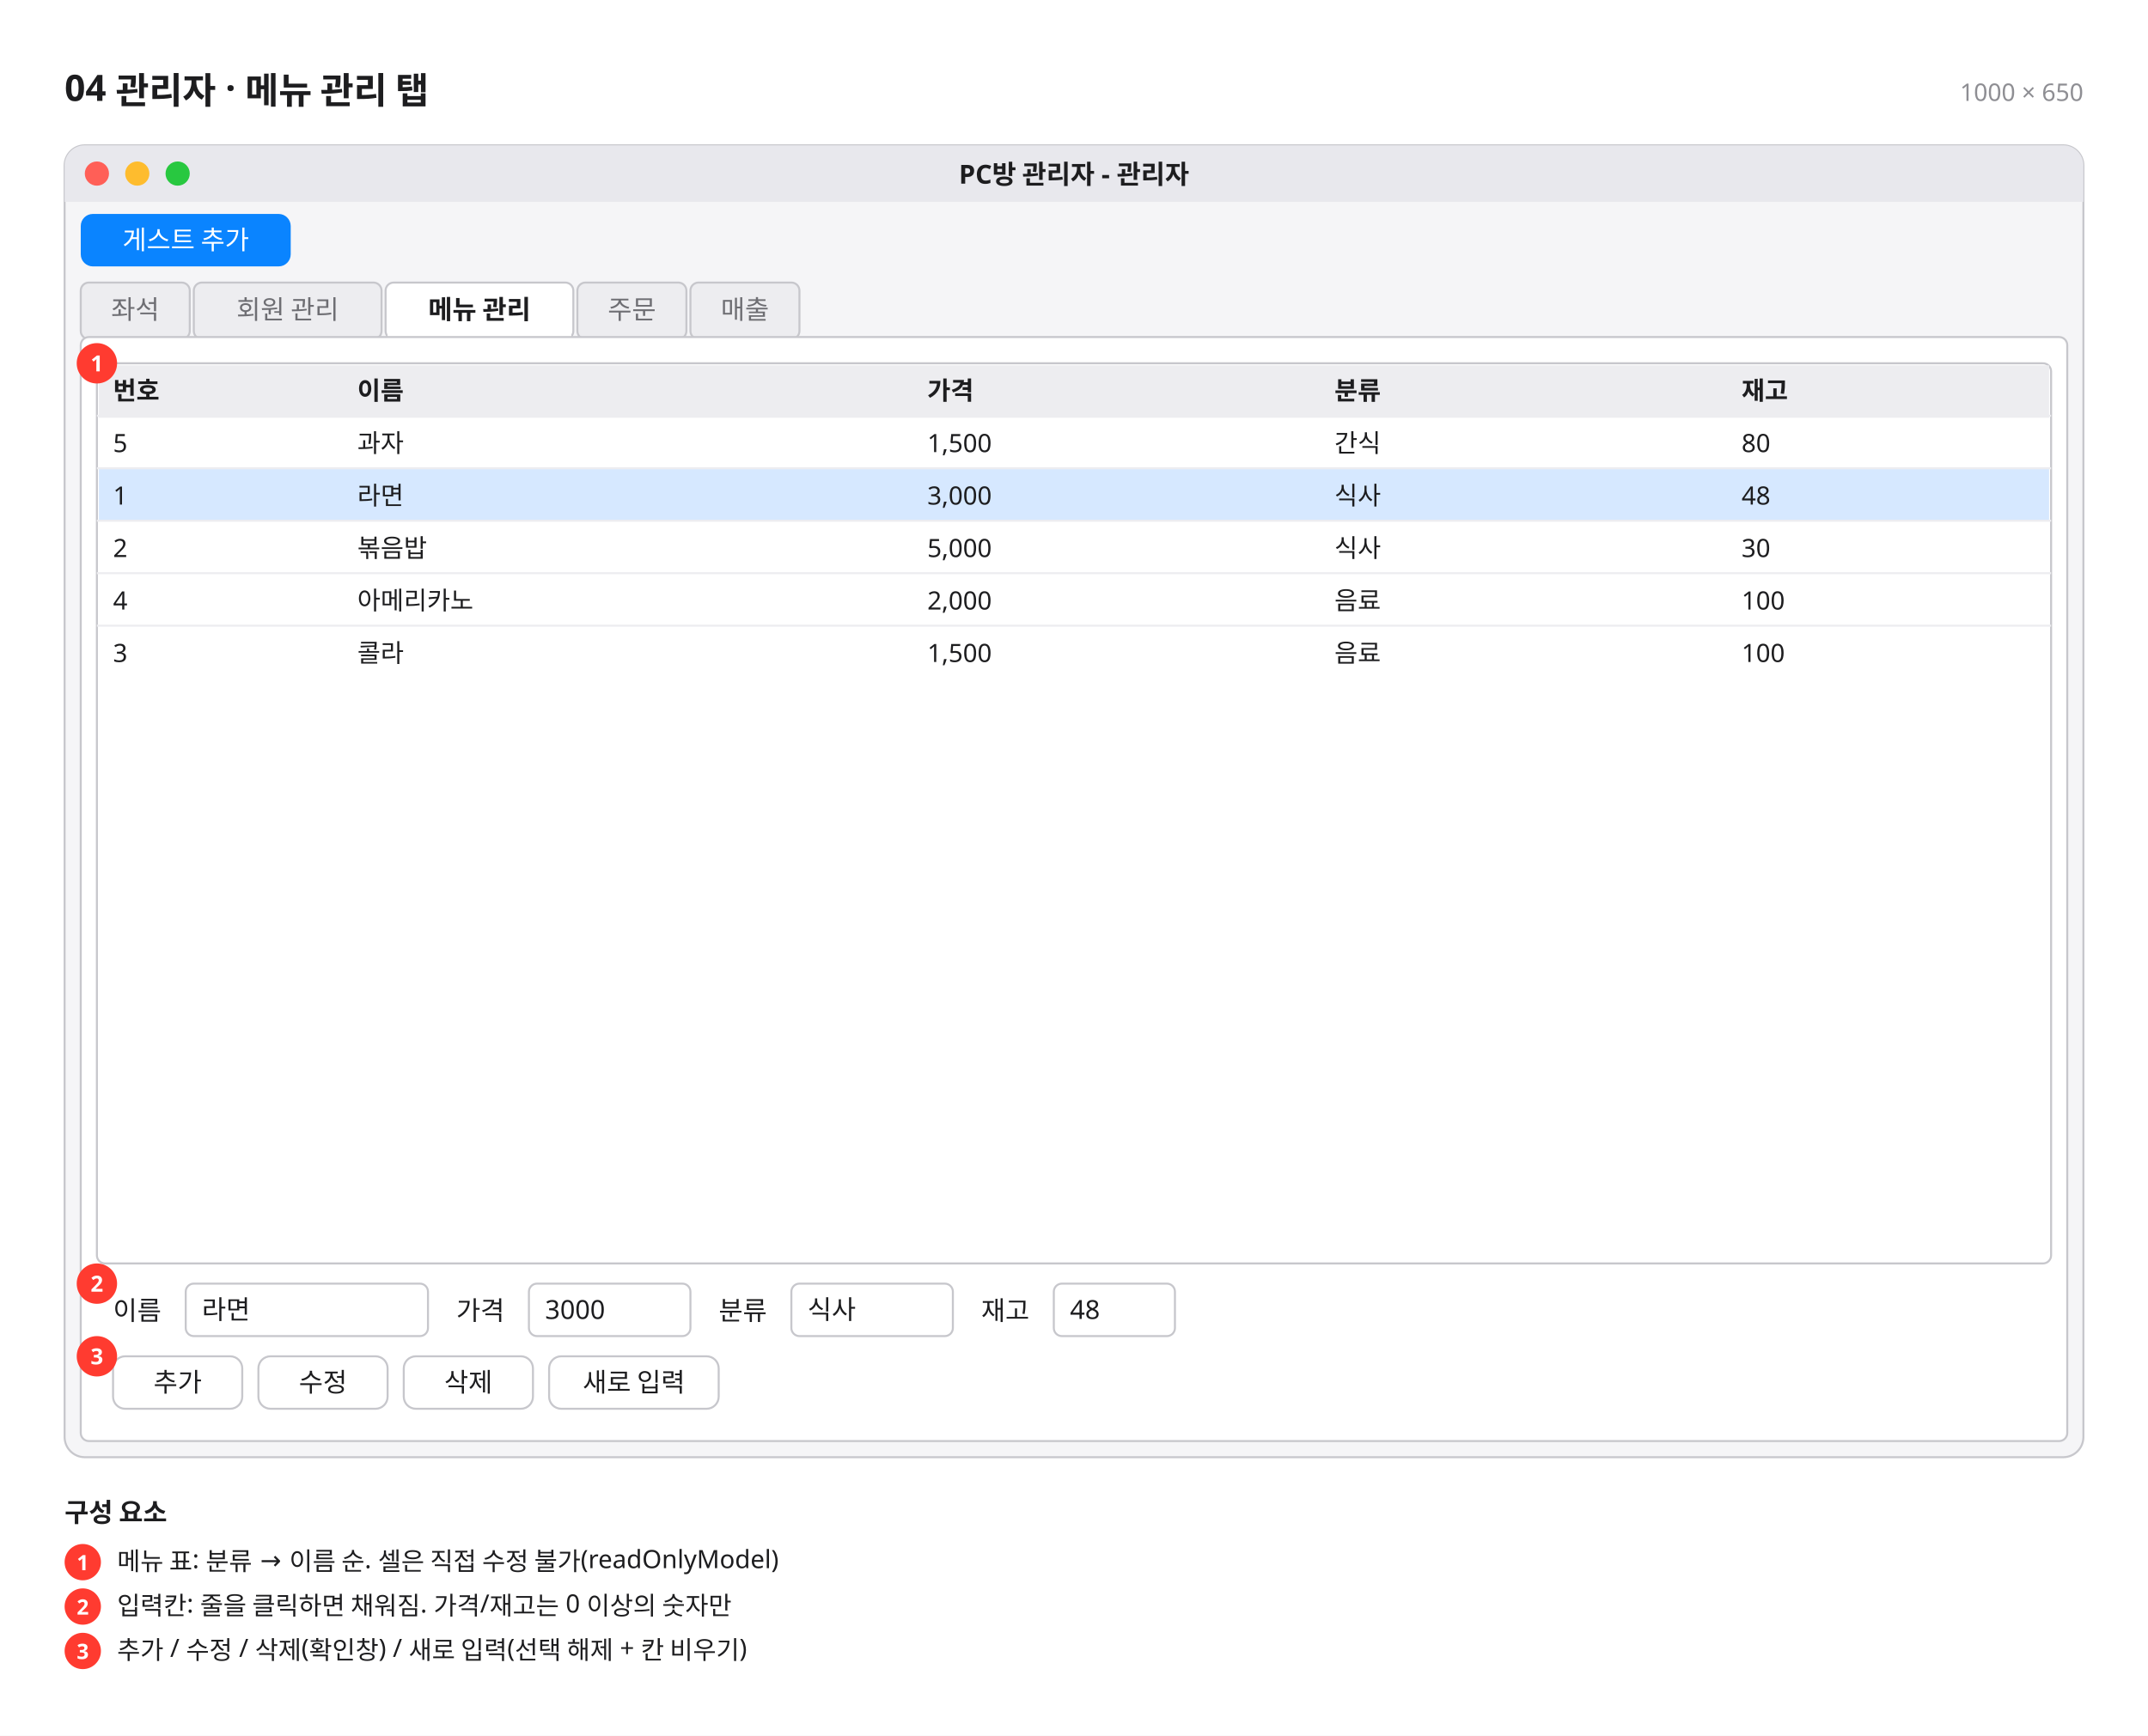
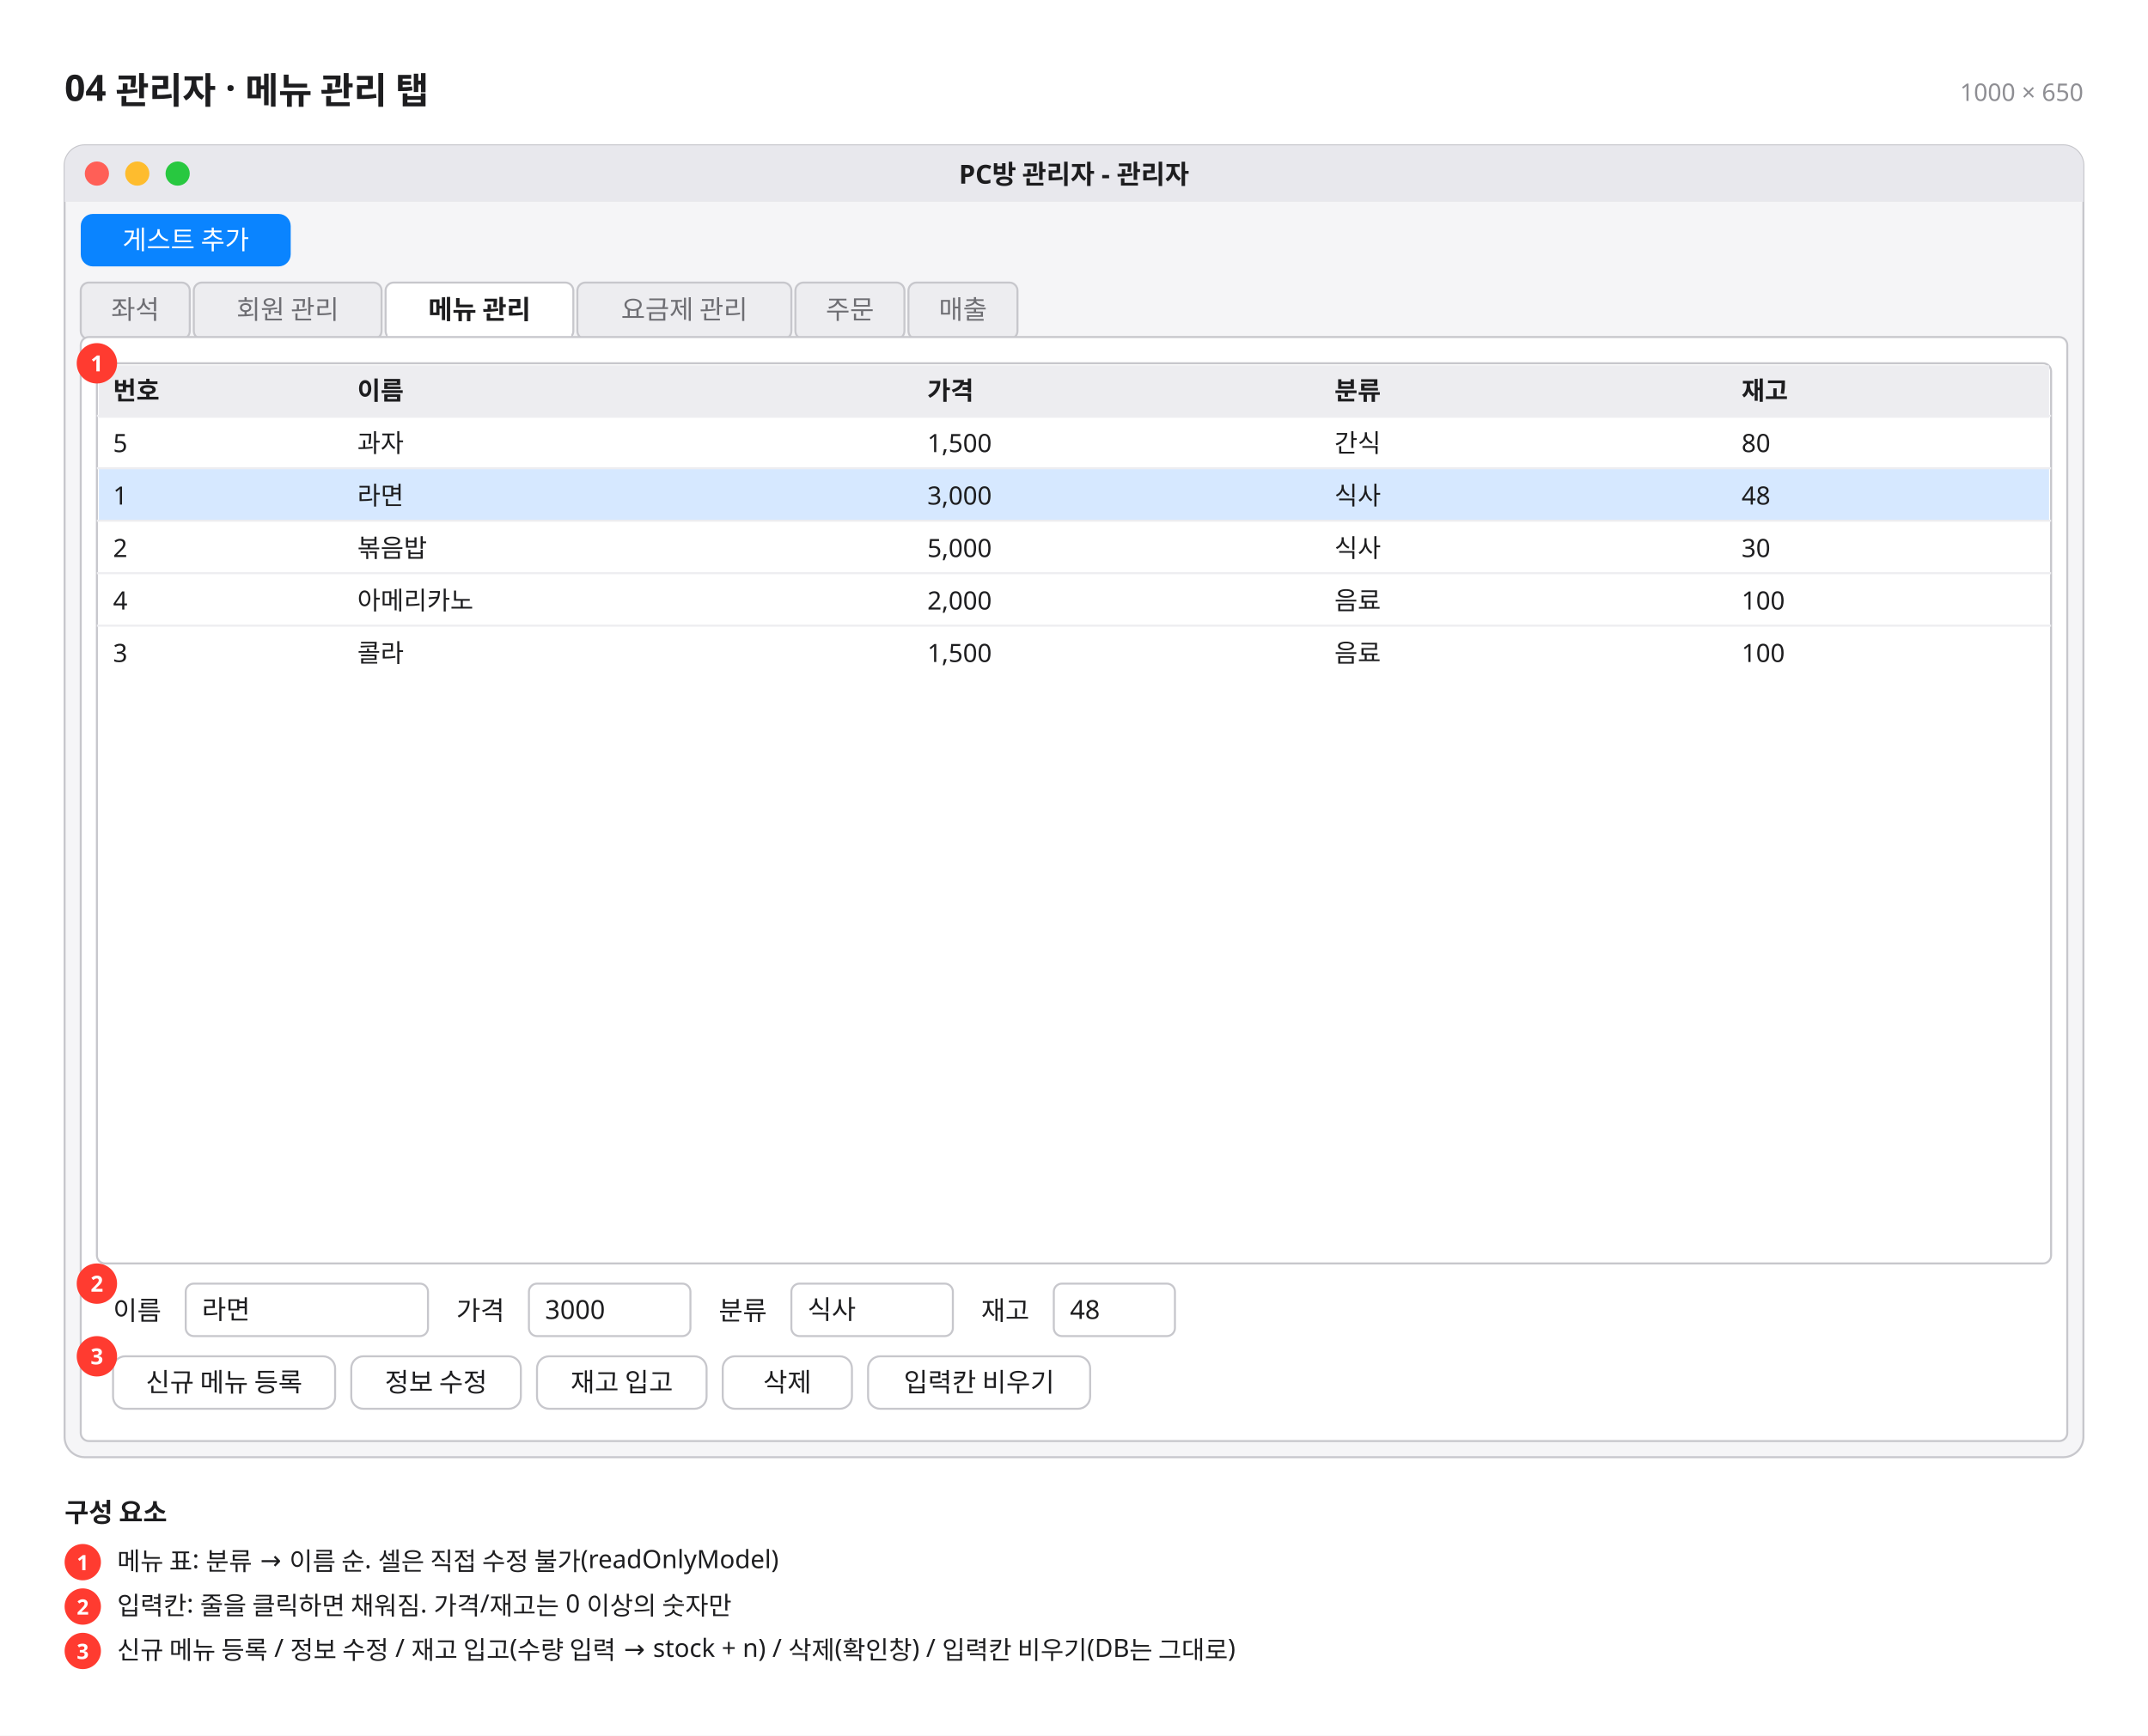
<svg xmlns="http://www.w3.org/2000/svg" width="1064" height="860" viewBox="0 0 1064 860">
  <rect width="1064" height="860" fill="#FFFFFF" />
  <text x="32" y="50" font-family="Apple SD Gothic Neo, Malgun Gothic, Noto Sans KR, sans-serif" font-size="18" font-weight="700" fill="#1D1D1F">04 관리자 · 메뉴 관리 탭</text>
  <text x="1032" y="50" font-family="Apple SD Gothic Neo, Malgun Gothic, Noto Sans KR, sans-serif" font-size="12" text-anchor="end" fill="#8E8E93">1000 × 650</text>
  <g id="창">
    <rect x="32" y="72" width="1000" height="650" rx="10" fill="#F5F5F7" stroke="#C7C7CC" />
    <path d="M32 100V82a10 10 0 0 1 10 -10H1022a10 10 0 0 1 10 10V100Z" fill="#E8E8ED" />
    <circle cx="48" cy="86" r="6" fill="#FF5F57" />
    <circle cx="68" cy="86" r="6" fill="#FEBC2E" />
    <circle cx="88" cy="86" r="6" fill="#28C840" />
    <text x="532.0" y="91" font-family="Apple SD Gothic Neo, Malgun Gothic, Noto Sans KR, sans-serif" font-size="13" font-weight="600" text-anchor="middle" fill="#1D1D1F">PC방 관리자 - 관리자</text>
  </g>
  <g id="내용">
    <g id="JButton 게스트 추가">
      <rect x="40" y="106" width="104" height="26" rx="6" fill="#0A84FF" />
      <text x="92.0" y="123.5" font-family="Apple SD Gothic Neo, Malgun Gothic, Noto Sans KR, sans-serif" font-size="13" font-weight="500" text-anchor="middle" fill="#FFFFFF">게스트 추가</text>
    </g>
    <g id="JTabbedPane 탭">
      <rect x="40" y="140" width="54" height="28" rx="4" fill="#EDEDF0" stroke="#C7C7CC" stroke-width="1" />
      <text x="67.0" y="158" font-family="Apple SD Gothic Neo, Malgun Gothic, Noto Sans KR, sans-serif" font-size="13" font-weight="400" text-anchor="middle" fill="#6E6E73">좌석</text>
      <rect x="96" y="140" width="93" height="28" rx="4" fill="#EDEDF0" stroke="#C7C7CC" stroke-width="1" />
      <text x="142.5" y="158" font-family="Apple SD Gothic Neo, Malgun Gothic, Noto Sans KR, sans-serif" font-size="13" font-weight="400" text-anchor="middle" fill="#6E6E73">회원 관리</text>
      <rect x="191" y="140" width="93" height="28" rx="4" fill="#FFFFFF" stroke="#C7C7CC" stroke-width="1" />
      <rect x="192" y="164" width="91" height="6" rx="0" fill="#FFFFFF" />
      <text x="237.5" y="158" font-family="Apple SD Gothic Neo, Malgun Gothic, Noto Sans KR, sans-serif" font-size="13" font-weight="600" text-anchor="middle" fill="#1D1D1F">메뉴 관리</text>
-       <rect x="286" y="140" width="54" height="28" rx="4" fill="#EDEDF0" stroke="#C7C7CC" stroke-width="1" />
-       <text x="313.0" y="158" font-family="Apple SD Gothic Neo, Malgun Gothic, Noto Sans KR, sans-serif" font-size="13" font-weight="400" text-anchor="middle" fill="#6E6E73">주문</text>
-       <rect x="342" y="140" width="54" height="28" rx="4" fill="#EDEDF0" stroke="#C7C7CC" stroke-width="1" />
-       <text x="369.0" y="158" font-family="Apple SD Gothic Neo, Malgun Gothic, Noto Sans KR, sans-serif" font-size="13" font-weight="400" text-anchor="middle" fill="#6E6E73">매출</text>
+       <rect x="286" y="140" width="106" height="28" rx="4" fill="#EDEDF0" stroke="#C7C7CC" stroke-width="1" />
+       <text x="339.0" y="158" font-family="Apple SD Gothic Neo, Malgun Gothic, Noto Sans KR, sans-serif" font-size="13" font-weight="400" text-anchor="middle" fill="#6E6E73">요금제 관리</text>
+       <rect x="394" y="140" width="54" height="28" rx="4" fill="#EDEDF0" stroke="#C7C7CC" stroke-width="1" />
+       <text x="421.0" y="158" font-family="Apple SD Gothic Neo, Malgun Gothic, Noto Sans KR, sans-serif" font-size="13" font-weight="400" text-anchor="middle" fill="#6E6E73">주문</text>
+       <rect x="450" y="140" width="54" height="28" rx="4" fill="#EDEDF0" stroke="#C7C7CC" stroke-width="1" />
+       <text x="477.0" y="158" font-family="Apple SD Gothic Neo, Malgun Gothic, Noto Sans KR, sans-serif" font-size="13" font-weight="400" text-anchor="middle" fill="#6E6E73">매출</text>
    </g>
    <rect x="40" y="167" width="984" height="547" rx="4" fill="#FFFFFF" stroke="#C7C7CC" stroke-width="1" />
    <g id="JTable (JScrollPane)">
      <rect x="48" y="180" width="968" height="446" rx="4" fill="#FFFFFF" stroke="#C7C7CC" stroke-width="1" />
      <rect x="49" y="181" width="966" height="26" rx="0" fill="#EDEDF0" />
      <text x="56" y="198" font-family="Apple SD Gothic Neo, Malgun Gothic, Noto Sans KR, sans-serif" font-size="12.5" font-weight="600" text-anchor="start" fill="#1D1D1F">번호</text>
      <text x="177.0" y="198" font-family="Apple SD Gothic Neo, Malgun Gothic, Noto Sans KR, sans-serif" font-size="12.5" font-weight="600" text-anchor="start" fill="#1D1D1F">이름</text>
      <text x="459.333" y="198" font-family="Apple SD Gothic Neo, Malgun Gothic, Noto Sans KR, sans-serif" font-size="12.5" font-weight="600" text-anchor="start" fill="#1D1D1F">가격</text>
      <text x="661.0" y="198" font-family="Apple SD Gothic Neo, Malgun Gothic, Noto Sans KR, sans-serif" font-size="12.5" font-weight="600" text-anchor="start" fill="#1D1D1F">분류</text>
      <text x="862.667" y="198" font-family="Apple SD Gothic Neo, Malgun Gothic, Noto Sans KR, sans-serif" font-size="12.5" font-weight="600" text-anchor="start" fill="#1D1D1F">재고</text>
      <line x1="48" y1="206" x2="1016" y2="206" stroke="#EDEDF0" stroke-width="1" />
      <text x="56" y="224" font-family="Apple SD Gothic Neo, Malgun Gothic, Noto Sans KR, sans-serif" font-size="12.5" font-weight="400" text-anchor="start" fill="#1D1D1F">5</text>
      <text x="177.0" y="224" font-family="Apple SD Gothic Neo, Malgun Gothic, Noto Sans KR, sans-serif" font-size="12.5" font-weight="400" text-anchor="start" fill="#1D1D1F">과자</text>
      <text x="459.333" y="224" font-family="Apple SD Gothic Neo, Malgun Gothic, Noto Sans KR, sans-serif" font-size="12.5" font-weight="400" text-anchor="start" fill="#1D1D1F">1,500</text>
      <text x="661.0" y="224" font-family="Apple SD Gothic Neo, Malgun Gothic, Noto Sans KR, sans-serif" font-size="12.5" font-weight="400" text-anchor="start" fill="#1D1D1F">간식</text>
      <text x="862.667" y="224" font-family="Apple SD Gothic Neo, Malgun Gothic, Noto Sans KR, sans-serif" font-size="12.5" font-weight="400" text-anchor="start" fill="#1D1D1F">80</text>
      <rect x="49" y="232" width="966" height="26" rx="0" fill="#D6E8FF" />
      <line x1="48" y1="232" x2="1016" y2="232" stroke="#EDEDF0" stroke-width="1" />
      <text x="56" y="250" font-family="Apple SD Gothic Neo, Malgun Gothic, Noto Sans KR, sans-serif" font-size="12.5" font-weight="400" text-anchor="start" fill="#1D1D1F">1</text>
      <text x="177.0" y="250" font-family="Apple SD Gothic Neo, Malgun Gothic, Noto Sans KR, sans-serif" font-size="12.5" font-weight="400" text-anchor="start" fill="#1D1D1F">라면</text>
      <text x="459.333" y="250" font-family="Apple SD Gothic Neo, Malgun Gothic, Noto Sans KR, sans-serif" font-size="12.5" font-weight="400" text-anchor="start" fill="#1D1D1F">3,000</text>
      <text x="661.0" y="250" font-family="Apple SD Gothic Neo, Malgun Gothic, Noto Sans KR, sans-serif" font-size="12.5" font-weight="400" text-anchor="start" fill="#1D1D1F">식사</text>
      <text x="862.667" y="250" font-family="Apple SD Gothic Neo, Malgun Gothic, Noto Sans KR, sans-serif" font-size="12.5" font-weight="400" text-anchor="start" fill="#1D1D1F">48</text>
      <line x1="48" y1="258" x2="1016" y2="258" stroke="#EDEDF0" stroke-width="1" />
      <text x="56" y="276" font-family="Apple SD Gothic Neo, Malgun Gothic, Noto Sans KR, sans-serif" font-size="12.5" font-weight="400" text-anchor="start" fill="#1D1D1F">2</text>
      <text x="177.0" y="276" font-family="Apple SD Gothic Neo, Malgun Gothic, Noto Sans KR, sans-serif" font-size="12.5" font-weight="400" text-anchor="start" fill="#1D1D1F">볶음밥</text>
      <text x="459.333" y="276" font-family="Apple SD Gothic Neo, Malgun Gothic, Noto Sans KR, sans-serif" font-size="12.5" font-weight="400" text-anchor="start" fill="#1D1D1F">5,000</text>
      <text x="661.0" y="276" font-family="Apple SD Gothic Neo, Malgun Gothic, Noto Sans KR, sans-serif" font-size="12.5" font-weight="400" text-anchor="start" fill="#1D1D1F">식사</text>
      <text x="862.667" y="276" font-family="Apple SD Gothic Neo, Malgun Gothic, Noto Sans KR, sans-serif" font-size="12.5" font-weight="400" text-anchor="start" fill="#1D1D1F">30</text>
      <line x1="48" y1="284" x2="1016" y2="284" stroke="#EDEDF0" stroke-width="1" />
      <text x="56" y="302" font-family="Apple SD Gothic Neo, Malgun Gothic, Noto Sans KR, sans-serif" font-size="12.5" font-weight="400" text-anchor="start" fill="#1D1D1F">4</text>
      <text x="177.0" y="302" font-family="Apple SD Gothic Neo, Malgun Gothic, Noto Sans KR, sans-serif" font-size="12.5" font-weight="400" text-anchor="start" fill="#1D1D1F">아메리카노</text>
      <text x="459.333" y="302" font-family="Apple SD Gothic Neo, Malgun Gothic, Noto Sans KR, sans-serif" font-size="12.5" font-weight="400" text-anchor="start" fill="#1D1D1F">2,000</text>
      <text x="661.0" y="302" font-family="Apple SD Gothic Neo, Malgun Gothic, Noto Sans KR, sans-serif" font-size="12.5" font-weight="400" text-anchor="start" fill="#1D1D1F">음료</text>
      <text x="862.667" y="302" font-family="Apple SD Gothic Neo, Malgun Gothic, Noto Sans KR, sans-serif" font-size="12.5" font-weight="400" text-anchor="start" fill="#1D1D1F">100</text>
      <line x1="48" y1="310" x2="1016" y2="310" stroke="#EDEDF0" stroke-width="1" />
      <text x="56" y="328" font-family="Apple SD Gothic Neo, Malgun Gothic, Noto Sans KR, sans-serif" font-size="12.5" font-weight="400" text-anchor="start" fill="#1D1D1F">3</text>
      <text x="177.0" y="328" font-family="Apple SD Gothic Neo, Malgun Gothic, Noto Sans KR, sans-serif" font-size="12.5" font-weight="400" text-anchor="start" fill="#1D1D1F">콜라</text>
      <text x="459.333" y="328" font-family="Apple SD Gothic Neo, Malgun Gothic, Noto Sans KR, sans-serif" font-size="12.5" font-weight="400" text-anchor="start" fill="#1D1D1F">1,500</text>
      <text x="661.0" y="328" font-family="Apple SD Gothic Neo, Malgun Gothic, Noto Sans KR, sans-serif" font-size="12.5" font-weight="400" text-anchor="start" fill="#1D1D1F">음료</text>
      <text x="862.667" y="328" font-family="Apple SD Gothic Neo, Malgun Gothic, Noto Sans KR, sans-serif" font-size="12.5" font-weight="400" text-anchor="start" fill="#1D1D1F">100</text>
    </g>
    <text x="56" y="654" font-family="Apple SD Gothic Neo, Malgun Gothic, Noto Sans KR, sans-serif" font-size="13" font-weight="400" text-anchor="start" fill="#1D1D1F">이름</text>
    <g id="JTextField">
      <rect x="92" y="636" width="120" height="26" rx="4" fill="#FFFFFF" stroke="#C7C7CC" stroke-width="1" />
      <text x="100" y="653.5" font-family="Apple SD Gothic Neo, Malgun Gothic, Noto Sans KR, sans-serif" font-size="13" font-weight="400" text-anchor="start" fill="#1D1D1F">라면</text>
    </g>
    <text x="226" y="654" font-family="Apple SD Gothic Neo, Malgun Gothic, Noto Sans KR, sans-serif" font-size="13" font-weight="400" text-anchor="start" fill="#1D1D1F">가격</text>
    <g id="JTextField">
      <rect x="262" y="636" width="80" height="26" rx="4" fill="#FFFFFF" stroke="#C7C7CC" stroke-width="1" />
      <text x="270" y="653.5" font-family="Apple SD Gothic Neo, Malgun Gothic, Noto Sans KR, sans-serif" font-size="13" font-weight="400" text-anchor="start" fill="#1D1D1F">3000</text>
    </g>
    <text x="356" y="654" font-family="Apple SD Gothic Neo, Malgun Gothic, Noto Sans KR, sans-serif" font-size="13" font-weight="400" text-anchor="start" fill="#1D1D1F">분류</text>
    <g id="JTextField">
      <rect x="392" y="636" width="80" height="26" rx="4" fill="#FFFFFF" stroke="#C7C7CC" stroke-width="1" />
      <text x="400" y="653.5" font-family="Apple SD Gothic Neo, Malgun Gothic, Noto Sans KR, sans-serif" font-size="13" font-weight="400" text-anchor="start" fill="#1D1D1F">식사</text>
    </g>
    <text x="486" y="654" font-family="Apple SD Gothic Neo, Malgun Gothic, Noto Sans KR, sans-serif" font-size="13" font-weight="400" text-anchor="start" fill="#1D1D1F">재고</text>
    <g id="JTextField">
      <rect x="522" y="636" width="60" height="26" rx="4" fill="#FFFFFF" stroke="#C7C7CC" stroke-width="1" />
      <text x="530" y="653.5" font-family="Apple SD Gothic Neo, Malgun Gothic, Noto Sans KR, sans-serif" font-size="13" font-weight="400" text-anchor="start" fill="#1D1D1F">48</text>
    </g>
-     <g id="JButton 추가">
-       <rect x="56" y="672" width="64" height="26" rx="6" fill="#FFFFFF" stroke="#C7C7CC" stroke-width="1" />
-       <text x="88.0" y="689.5" font-family="Apple SD Gothic Neo, Malgun Gothic, Noto Sans KR, sans-serif" font-size="13" font-weight="500" text-anchor="middle" fill="#1D1D1F">추가</text>
+     <g id="JButton 신규 메뉴 등록">
+       <rect x="56" y="672" width="110" height="26" rx="6" fill="#FFFFFF" stroke="#C7C7CC" stroke-width="1" />
+       <text x="111.0" y="689.5" font-family="Apple SD Gothic Neo, Malgun Gothic, Noto Sans KR, sans-serif" font-size="13" font-weight="500" text-anchor="middle" fill="#1D1D1F">신규 메뉴 등록</text>
    </g>
-     <g id="JButton 수정">
-       <rect x="128" y="672" width="64" height="26" rx="6" fill="#FFFFFF" stroke="#C7C7CC" stroke-width="1" />
-       <text x="160.0" y="689.5" font-family="Apple SD Gothic Neo, Malgun Gothic, Noto Sans KR, sans-serif" font-size="13" font-weight="500" text-anchor="middle" fill="#1D1D1F">수정</text>
+     <g id="JButton 정보 수정">
+       <rect x="174" y="672" width="84" height="26" rx="6" fill="#FFFFFF" stroke="#C7C7CC" stroke-width="1" />
+       <text x="216.0" y="689.5" font-family="Apple SD Gothic Neo, Malgun Gothic, Noto Sans KR, sans-serif" font-size="13" font-weight="500" text-anchor="middle" fill="#1D1D1F">정보 수정</text>
+     </g>
+     <g id="JButton 재고 입고">
+       <rect x="266" y="672" width="84" height="26" rx="6" fill="#FFFFFF" stroke="#C7C7CC" stroke-width="1" />
+       <text x="308.0" y="689.5" font-family="Apple SD Gothic Neo, Malgun Gothic, Noto Sans KR, sans-serif" font-size="13" font-weight="500" text-anchor="middle" fill="#1D1D1F">재고 입고</text>
    </g>
    <g id="JButton 삭제">
-       <rect x="200" y="672" width="64" height="26" rx="6" fill="#FFFFFF" stroke="#C7C7CC" stroke-width="1" />
-       <text x="232.0" y="689.5" font-family="Apple SD Gothic Neo, Malgun Gothic, Noto Sans KR, sans-serif" font-size="13" font-weight="500" text-anchor="middle" fill="#1D1D1F">삭제</text>
+       <rect x="358" y="672" width="64" height="26" rx="6" fill="#FFFFFF" stroke="#C7C7CC" stroke-width="1" />
+       <text x="390.0" y="689.5" font-family="Apple SD Gothic Neo, Malgun Gothic, Noto Sans KR, sans-serif" font-size="13" font-weight="500" text-anchor="middle" fill="#1D1D1F">삭제</text>
    </g>
-     <g id="JButton 새로 입력">
-       <rect x="272" y="672" width="84" height="26" rx="6" fill="#FFFFFF" stroke="#C7C7CC" stroke-width="1" />
-       <text x="314.0" y="689.5" font-family="Apple SD Gothic Neo, Malgun Gothic, Noto Sans KR, sans-serif" font-size="13" font-weight="500" text-anchor="middle" fill="#1D1D1F">새로 입력</text>
+     <g id="JButton 입력칸 비우기">
+       <rect x="430" y="672" width="110" height="26" rx="6" fill="#FFFFFF" stroke="#C7C7CC" stroke-width="1" />
+       <text x="485.0" y="689.5" font-family="Apple SD Gothic Neo, Malgun Gothic, Noto Sans KR, sans-serif" font-size="13" font-weight="500" text-anchor="middle" fill="#1D1D1F">입력칸 비우기</text>
    </g>
    <g id="표시 1">
      <circle cx="48" cy="180" r="10" fill="#FF3B30" />
      <text x="48" y="184" font-family="Apple SD Gothic Neo, Malgun Gothic, Noto Sans KR, sans-serif" font-size="11" font-weight="700" text-anchor="middle" fill="#FFFFFF">1</text>
    </g>
    <g id="표시 2">
      <circle cx="48" cy="636" r="10" fill="#FF3B30" />
      <text x="48" y="640" font-family="Apple SD Gothic Neo, Malgun Gothic, Noto Sans KR, sans-serif" font-size="11" font-weight="700" text-anchor="middle" fill="#FFFFFF">2</text>
    </g>
    <g id="표시 3">
      <circle cx="48" cy="672" r="10" fill="#FF3B30" />
      <text x="48" y="676" font-family="Apple SD Gothic Neo, Malgun Gothic, Noto Sans KR, sans-serif" font-size="11" font-weight="700" text-anchor="middle" fill="#FFFFFF">3</text>
    </g>
  </g>
  <g id="범례">
    <text x="32" y="754" font-family="Apple SD Gothic Neo, Malgun Gothic, Noto Sans KR, sans-serif" font-size="13" font-weight="700" fill="#1D1D1F">구성 요소</text>
    <circle cx="41" cy="774" r="9" fill="#FF3B30" />
    <text x="41" y="778" font-family="Apple SD Gothic Neo, Malgun Gothic, Noto Sans KR, sans-serif" font-size="10.5" font-weight="700" text-anchor="middle" fill="#FFFFFF">1</text>
    <text x="58" y="778" font-family="Apple SD Gothic Neo, Malgun Gothic, Noto Sans KR, sans-serif" font-size="12.5" fill="#1D1D1F">메뉴 표: 분류 → 이름 순. 셀은 직접 수정 불가(readOnlyModel)</text>
    <circle cx="41" cy="796" r="9" fill="#FF3B30" />
    <text x="41" y="800" font-family="Apple SD Gothic Neo, Malgun Gothic, Noto Sans KR, sans-serif" font-size="10.5" font-weight="700" text-anchor="middle" fill="#FFFFFF">2</text>
    <text x="58" y="800" font-family="Apple SD Gothic Neo, Malgun Gothic, Noto Sans KR, sans-serif" font-size="12.5" fill="#1D1D1F">입력칸: 줄을 클릭하면 채워짐. 가격/재고는 0 이상의 숫자만</text>
    <circle cx="41" cy="818" r="9" fill="#FF3B30" />
    <text x="41" y="822" font-family="Apple SD Gothic Neo, Malgun Gothic, Noto Sans KR, sans-serif" font-size="10.5" font-weight="700" text-anchor="middle" fill="#FFFFFF">3</text>
-     <text x="58" y="822" font-family="Apple SD Gothic Neo, Malgun Gothic, Noto Sans KR, sans-serif" font-size="12.5" fill="#1D1D1F">추가 / 수정 / 삭제(확인창) / 새로 입력(선택 해제 + 칸 비우기)</text>
+     <text x="58" y="822" font-family="Apple SD Gothic Neo, Malgun Gothic, Noto Sans KR, sans-serif" font-size="12.5" fill="#1D1D1F">신규 메뉴 등록 / 정보 수정 / 재고 입고(수량 입력 → stock + n) / 삭제(확인창) / 입력칸 비우기(DB는 그대로)</text>
  </g>
</svg>
